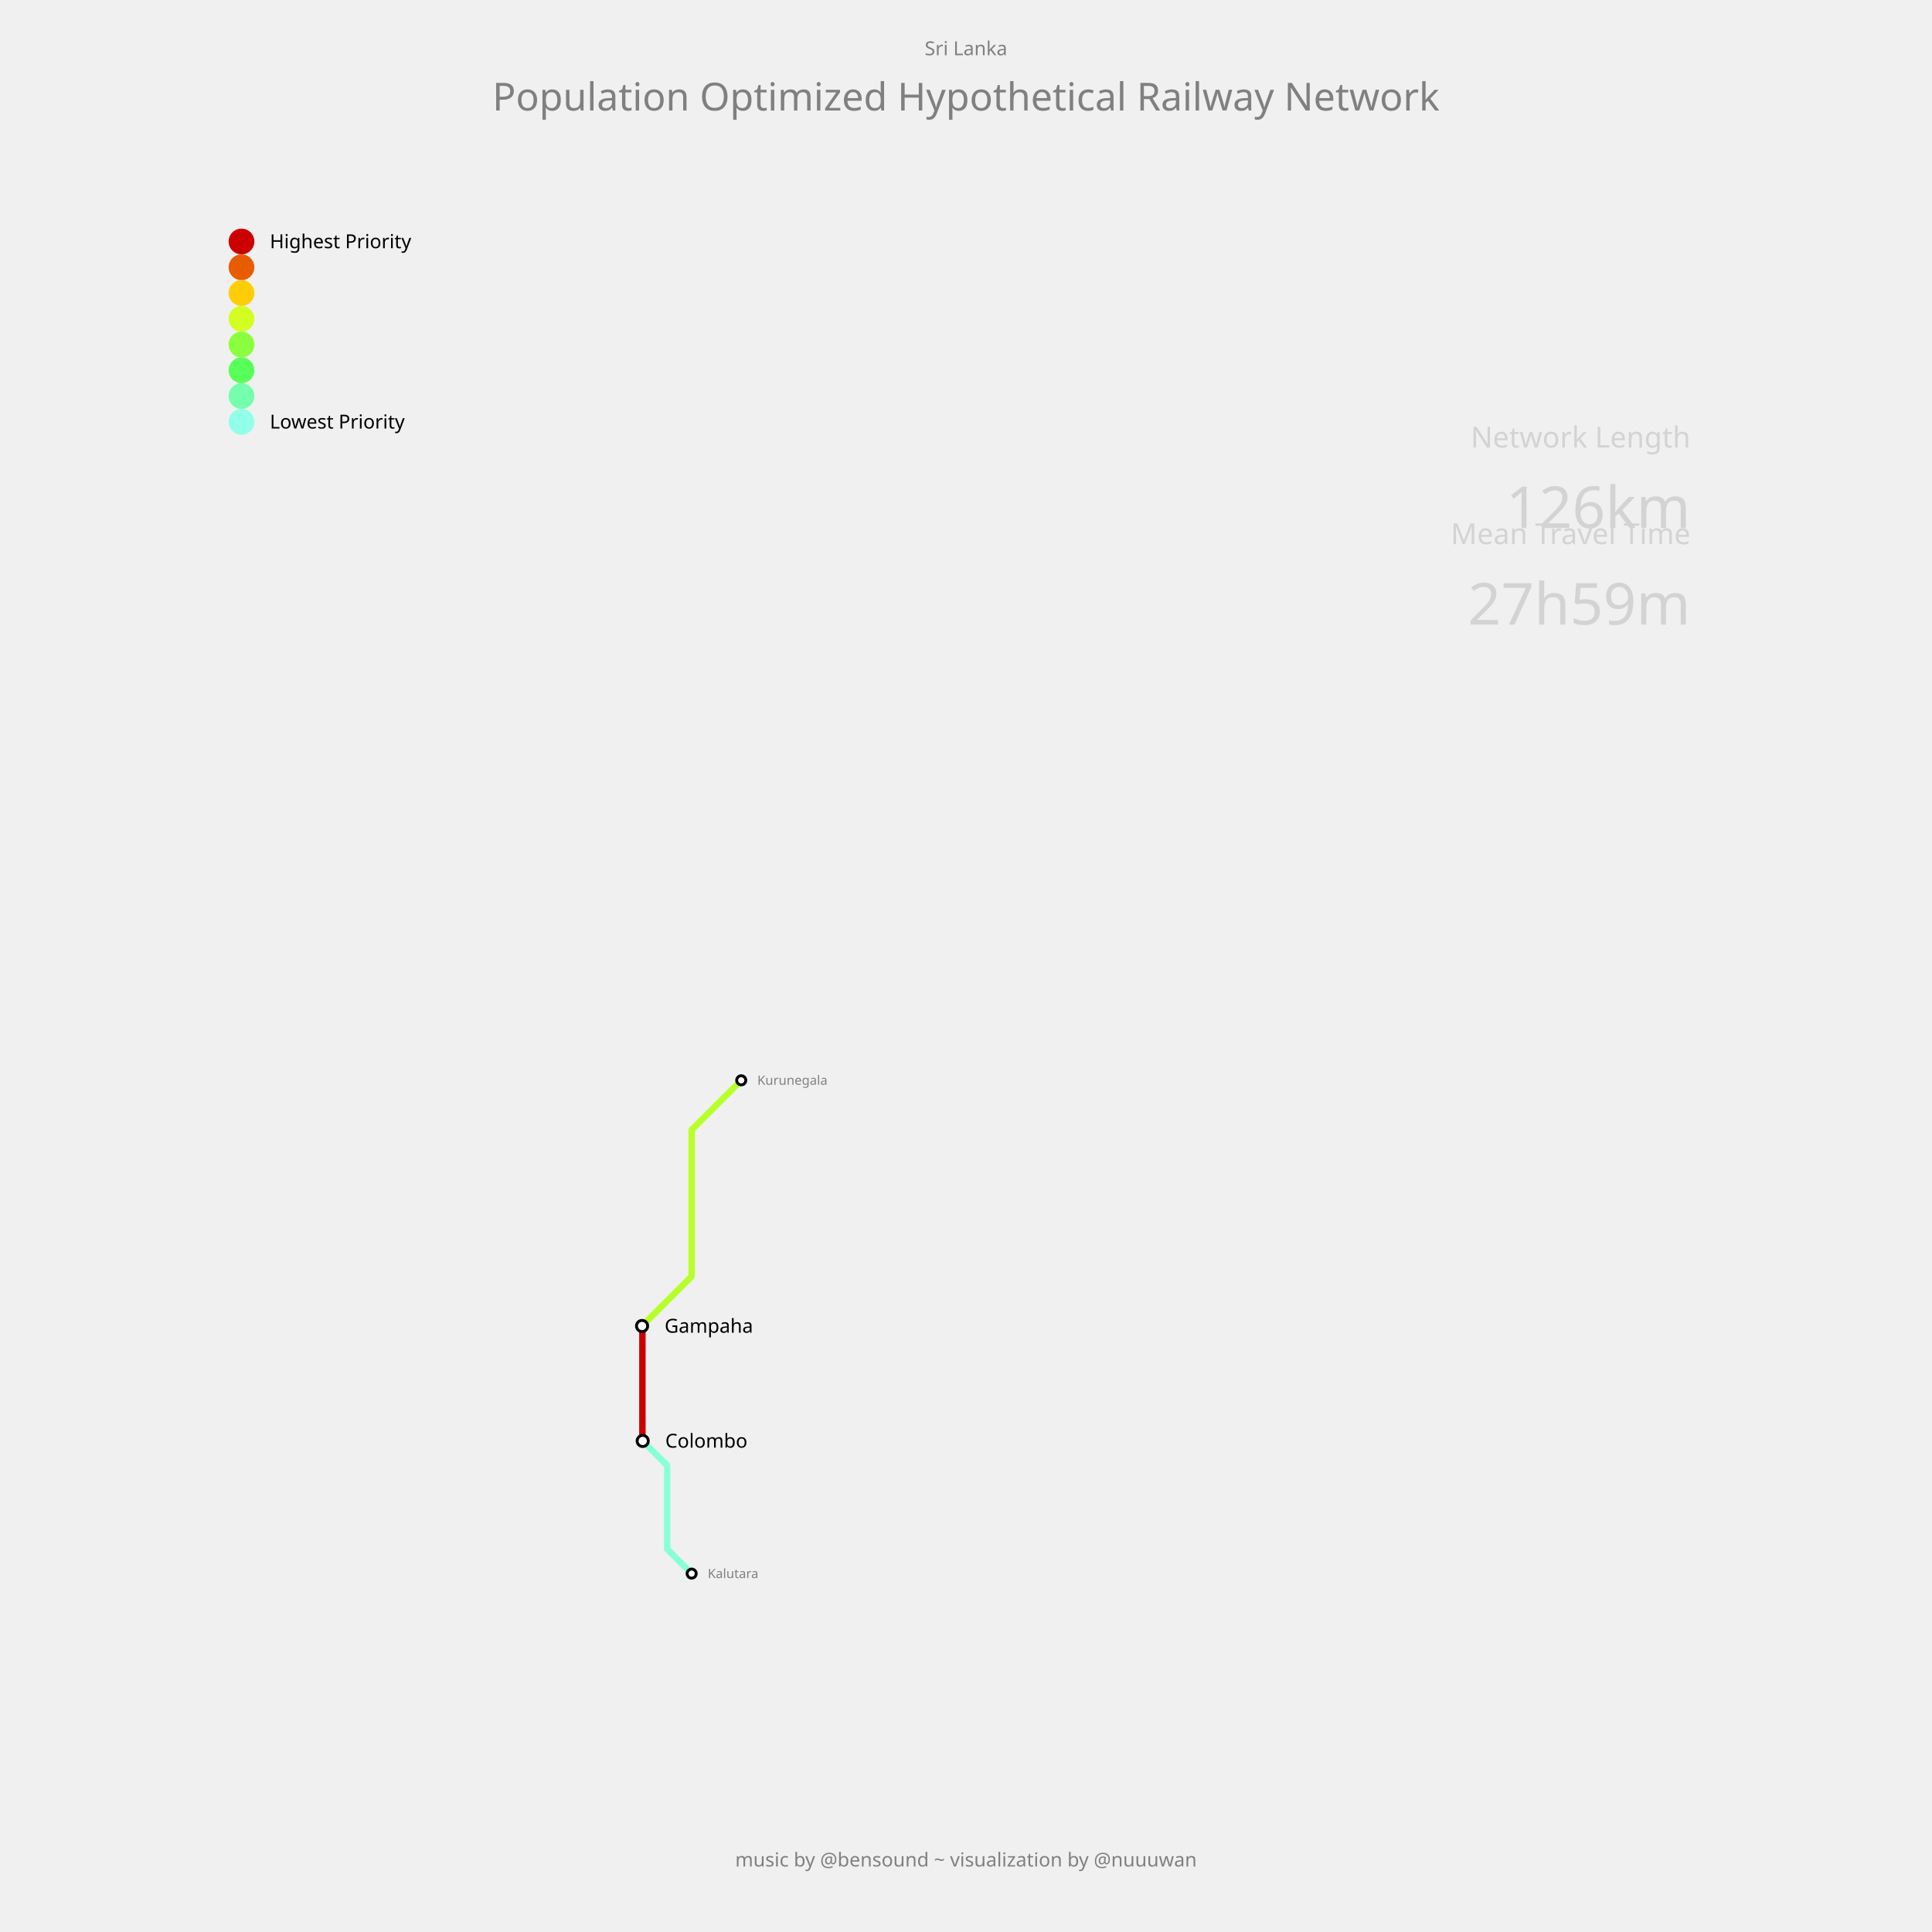
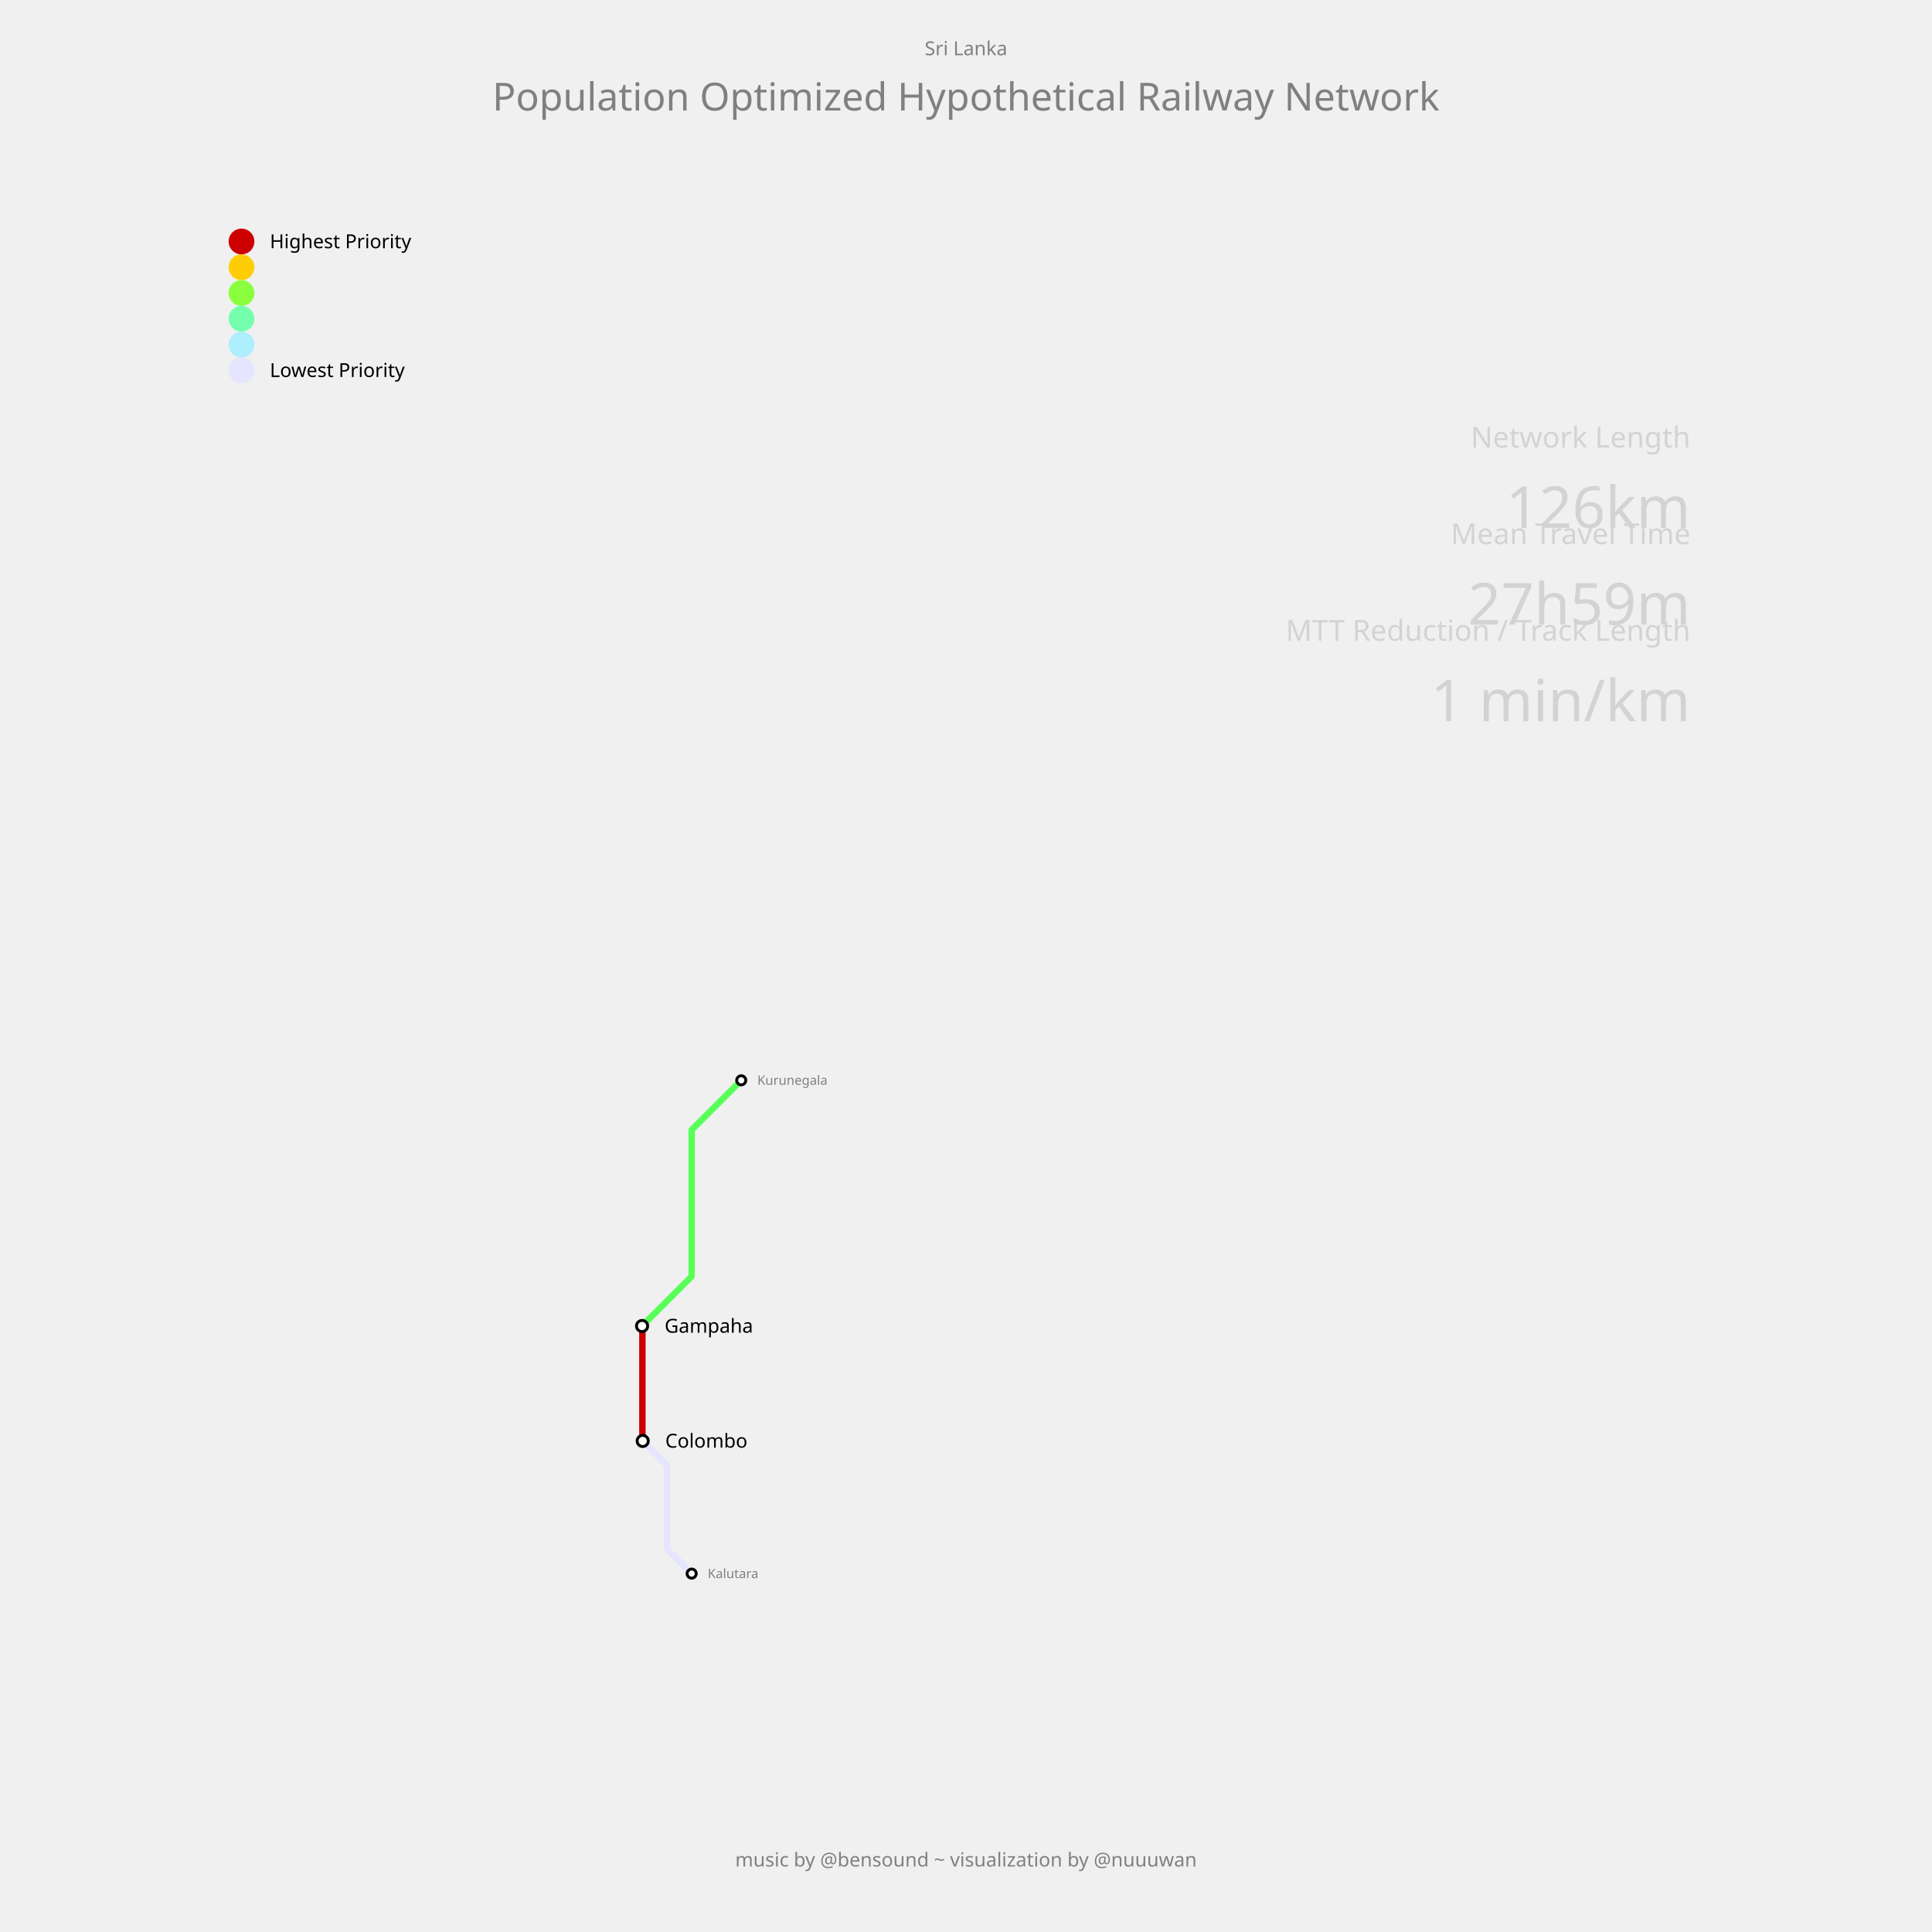
<svg xmlns="http://www.w3.org/2000/svg" width="6000" height="6000" padding="500">
  <g>
    <circle r="40" fill="#cc0000" stroke="none" stroke-width="9.0" cx="750.0" cy-offset="750.0" cy="750.0" />
    <text fill="black" stroke="none" font-size="60" font-family="p22" font-weight="100" text-anchor="start" dominant-baseline="middle" x="838.0" y="750.0">Highest Priority</text>
-     <circle r="40" fill="#e85c00" stroke="none" stroke-width="9.0" cx="750.0" cy-offset="750.0" cy="830.0" />
+     <circle r="40" fill="#ffcd05" stroke="none" stroke-width="9.0" cx="750.0" cy-offset="750.0" cy="830.0" />
    <text fill="black" stroke="none" font-size="60" font-family="p22" font-weight="100" text-anchor="start" dominant-baseline="middle" x="838.0" y="830.0" />
-     <circle r="40" fill="#ffcd05" stroke="none" stroke-width="9.0" cx="750.0" cy-offset="750.0" cy="910.0" />
+     <circle r="40" fill="#8aff3d" stroke="none" stroke-width="9.0" cx="750.0" cy-offset="750.0" cy="910.0" />
    <text fill="black" stroke="none" font-size="60" font-family="p22" font-weight="100" text-anchor="start" dominant-baseline="middle" x="838.0" y="910.0" />
-     <circle r="40" fill="#d2fe21" stroke="none" stroke-width="9.0" cx="750.0" cy-offset="750.0" cy="990.0" />
+     <circle r="40" fill="#75ffac" stroke="none" stroke-width="9.0" cx="750.0" cy-offset="750.0" cy="990.0" />
    <text fill="black" stroke="none" font-size="60" font-family="p22" font-weight="100" text-anchor="start" dominant-baseline="middle" x="838.0" y="990.0" />
-     <circle r="40" fill="#8aff3d" stroke="none" stroke-width="9.0" cx="750.0" cy-offset="750.0" cy="1070.0" />
+     <circle r="40" fill="#adeeff" stroke="none" stroke-width="9.0" cx="750.0" cy-offset="750.0" cy="1070.0" />
    <text fill="black" stroke="none" font-size="60" font-family="p22" font-weight="100" text-anchor="start" dominant-baseline="middle" x="838.0" y="1070.0" />
-     <circle r="40" fill="#59ff59" stroke="none" stroke-width="9.0" cx="750.0" cy-offset="750.0" cy="1150.0" />
-     <text fill="black" stroke="none" font-size="60" font-family="p22" font-weight="100" text-anchor="start" dominant-baseline="middle" x="838.0" y="1150.0" />
-     <circle r="40" fill="#75ffac" stroke="none" stroke-width="9.0" cx="750.0" cy-offset="750.0" cy="1230.0" />
-     <text fill="black" stroke="none" font-size="60" font-family="p22" font-weight="100" text-anchor="start" dominant-baseline="middle" x="838.0" y="1230.0" />
-     <circle r="40" fill="#91ffe9" stroke="none" stroke-width="9.0" cx="750.0" cy-offset="750.0" cy="1310.0" />
-     <text fill="black" stroke="none" font-size="60" font-family="p22" font-weight="100" text-anchor="start" dominant-baseline="middle" x="838.0" y="1310.0">Lowest Priority</text>
+     <circle r="40" fill="#e5e5ff" stroke="none" stroke-width="9.0" cx="750.0" cy-offset="750.0" cy="1150.0" />
+     <text fill="black" stroke="none" font-size="60" font-family="p22" font-weight="100" text-anchor="start" dominant-baseline="middle" x="838.0" y="1150.0">Lowest Priority</text>
  </g>
  <text x="3000.0" y="125.0" fill="gray" stroke="none" font-size="60" font-family="p22" text-anchor="middle" dominant-baseline="hanging">Sri Lanka</text>
  <text x="3000.0" y="250.0" fill="gray" stroke="none" font-size="120" font-family="p22" text-anchor="middle" dominant-baseline="hanging">Population Optimized Hypothetical Railway Network</text>
  <text x="3000.0" y="5750.0" fill="gray" stroke="none" font-size="60" font-family="p22" text-anchor="middle" dominant-baseline="hanging">music by @bensound ~ visualization by @nuuuwan</text>
  <text x="5250.0" y="1320.0" fill="lightgrey" stroke="none" font-size="90.0" font-family="p22" text-anchor="end" dominant-baseline="hanging">Network Length</text>
  <text x="5250.0" y="1500.0" fill="lightgrey" stroke="none" font-size="180" font-family="p22" text-anchor="end" dominant-baseline="hanging">126km</text>
  <text x="5250.0" y="1620.0" fill="lightgrey" stroke="none" font-size="90.0" font-family="p22" text-anchor="end" dominant-baseline="hanging">Mean Travel Time</text>
  <text x="5250.0" y="1800.0" fill="lightgrey" stroke="none" font-size="180" font-family="p22" text-anchor="end" dominant-baseline="hanging">27h59m</text>
-   <path fill="none" stroke="#88ffd7" stroke-width="20" stroke-opacity="1" d="M 1996.0,4475.0 L 2070.939,4549.939 C 2070.943,4549.943 2072.0,4552.495 2072.0,4552.5 L 2072.0,4809.5 C 2072.0,4809.505 2073.057,4812.057 2073.061,4812.061 L 2148.0,4887.0" />
-   <path fill="none" stroke="#b8ff2a" stroke-width="20" stroke-opacity="1" d="M 1994.0,4118.0 L 2146.939,3965.061 C 2146.943,3965.057 2148.0,3962.505 2148.0,3962.5 L 2148.0,3510.5 C 2148.0,3510.495 2149.057,3507.943 2149.061,3507.939 L 2302.0,3355.0" />
+   <text x="5250.0" y="1920.0" fill="lightgrey" stroke="none" font-size="90.0" font-family="p22" text-anchor="end" dominant-baseline="hanging">MTT Reduction / Track Length</text>
+   <text x="5250.0" y="2100.0" fill="lightgrey" stroke="none" font-size="180" font-family="p22" text-anchor="end" dominant-baseline="hanging">1 min/km</text>
+   <path fill="none" stroke="#e5e5ff" stroke-width="20" stroke-opacity="1" d="M 1996.0,4475.0 L 2070.939,4549.939 C 2070.943,4549.943 2072.0,4552.495 2072.0,4552.5 L 2072.0,4809.5 C 2072.0,4809.505 2073.057,4812.057 2073.061,4812.061 L 2148.0,4887.0" />
+   <path fill="none" stroke="#59ff59" stroke-width="20" stroke-opacity="1" d="M 1994.0,4118.0 L 2146.939,3965.061 C 2146.943,3965.057 2148.0,3962.505 2148.0,3962.5 L 2148.0,3510.5 C 2148.0,3510.495 2149.057,3507.943 2149.061,3507.939 L 2302.0,3355.0" />
  <path fill="none" stroke="#cc0000" stroke-width="20" stroke-opacity="1" d="M 1996.0,4475.0 L 1995.05,4475.0 C 1995.05,4475.0 1995.0,4474.95 1995.0,4474.95 L 1995.0,4119.071 C 1995.0,4119.07 1994.95,4118.95 1994.95,4118.95 L 1994.0,4118.0" />
  <g>
    <circle r="17.321" fill="white" stroke="black" stroke-width="9.0" cx="1996" cy="4475" />
    <text fill="black" stroke="none" font-size="60" font-family="p22" font-weight="100" text-anchor="start" dominant-baseline="middle" x="2066" y="4475">Colombo</text>
  </g>
  <g>
    <circle r="17.321" fill="white" stroke="black" stroke-width="9.0" cx="1994" cy="4118" />
    <text fill="black" stroke="none" font-size="60" font-family="p22" font-weight="100" text-anchor="start" dominant-baseline="middle" x="2064" y="4118">Gampaha</text>
  </g>
  <g>
    <circle r="14.142" fill="white" stroke="black" stroke-width="9.0" cx="2148" cy="4887" />
    <text fill="gray" stroke="none" font-size="40.0" font-family="p22" font-weight="100" text-anchor="start" dominant-baseline="middle" x="2198.0" y="4887">Kalutara</text>
  </g>
  <g>
    <circle r="14.142" fill="white" stroke="black" stroke-width="9.0" cx="2302" cy="3355" />
    <text fill="gray" stroke="none" font-size="40.0" font-family="p22" font-weight="100" text-anchor="start" dominant-baseline="middle" x="2352.0" y="3355">Kurunegala</text>
  </g>
</svg>
